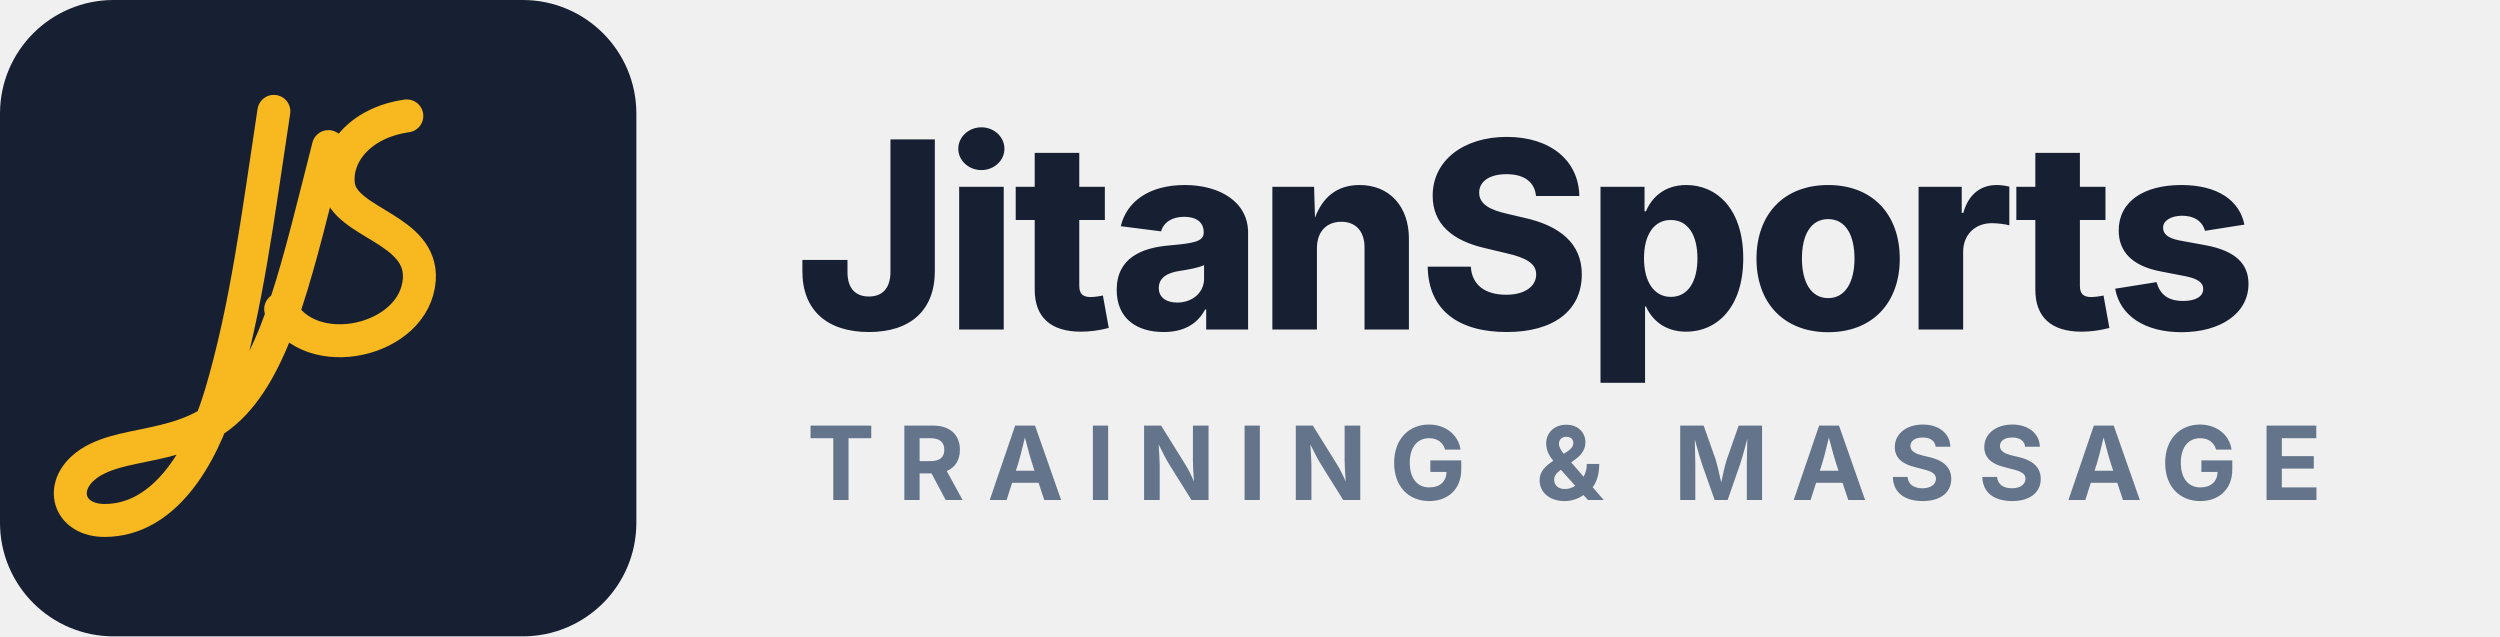
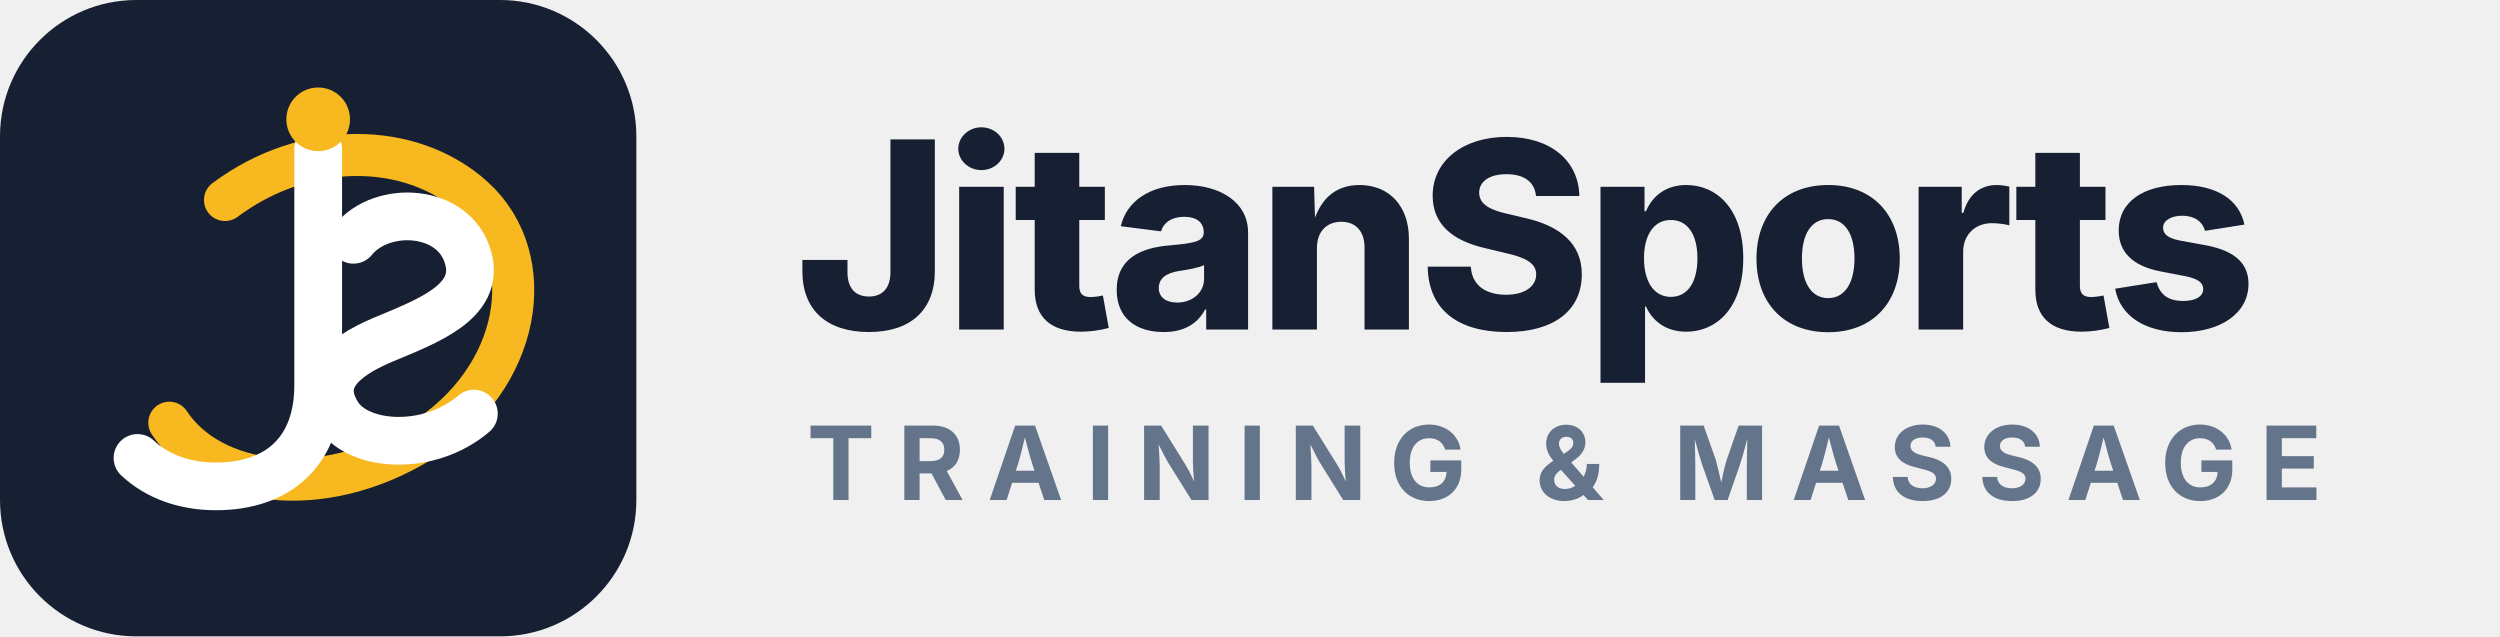
<svg xmlns="http://www.w3.org/2000/svg" width="220" height="56" viewBox="0 0 220 56" fill="none">
-   <rect width="56" height="56" rx="10" fill="#172033" />
-   <path d="M24.1 9.8C22.7 19 21.7 27.1 19.4 34.8C17.7 40.4 14.4 45.8 9.2 45.8C6.2 45.8 5.2 43.1 7.3 41.2C10.3 38.5 16.4 40 20.6 35.5C24.5 31.3 26.2 23.5 28.9 12.9" stroke="#F8B81F" stroke-width="2.9" stroke-linecap="round" stroke-linejoin="round" />
-   <path d="M35.8 10.2C31.6 10.8 29.4 13.7 29.8 16.4C30.4 19.7 37.2 20.1 36.9 24.6C36.5 30.1 27.3 32.1 24.7 27.2" stroke="#F8B81F" stroke-width="2.9" stroke-linecap="round" stroke-linejoin="round" />
+   <rect width="56" height="56" rx="12" fill="#172033" />
+   <path d="M14.9 37.2C18.5 42.7 28.2 44.3 37.1 38.8C45.9 33.3 47.6 22.8 41.7 17.4C36.2 12.4 26.9 12.3 19.8 17.6" stroke="#F8B81F" stroke-width="3.7" stroke-linecap="round" />
+   <path d="M28 13.1V33.9C28 39.6 24.6 42.8 19 42.8C16.2 42.8 13.8 41.9 12.1 40.3" stroke="#FFFFFF" stroke-width="4.2" stroke-linecap="round" stroke-linejoin="round" />
+   <path d="M31.1 21.1C33.6 18 40 18.3 41.2 22.7C42.3 26.6 37.5 28.3 33.7 29.9C29.9 31.5 27.8 33.6 29.8 36.6C31.6 39.3 37.7 39.8 41.7 36.4" stroke="#FFFFFF" stroke-width="4.2" stroke-linecap="round" stroke-linejoin="round" />
+   <circle cx="28" cy="10.5" r="2.8" fill="#F8B81F" />
  <text x="70" y="29" fill="#172033" font-family="Inter, Arial, sans-serif" font-size="23" font-weight="800" letter-spacing="-0.02em">JitanSports</text>
  <text x="71" y="44" fill="#64748B" font-family="Inter, Arial, sans-serif" font-size="9" font-weight="700" letter-spacing="0.22em">TRAINING &amp; MASSAGE</text>
</svg>
